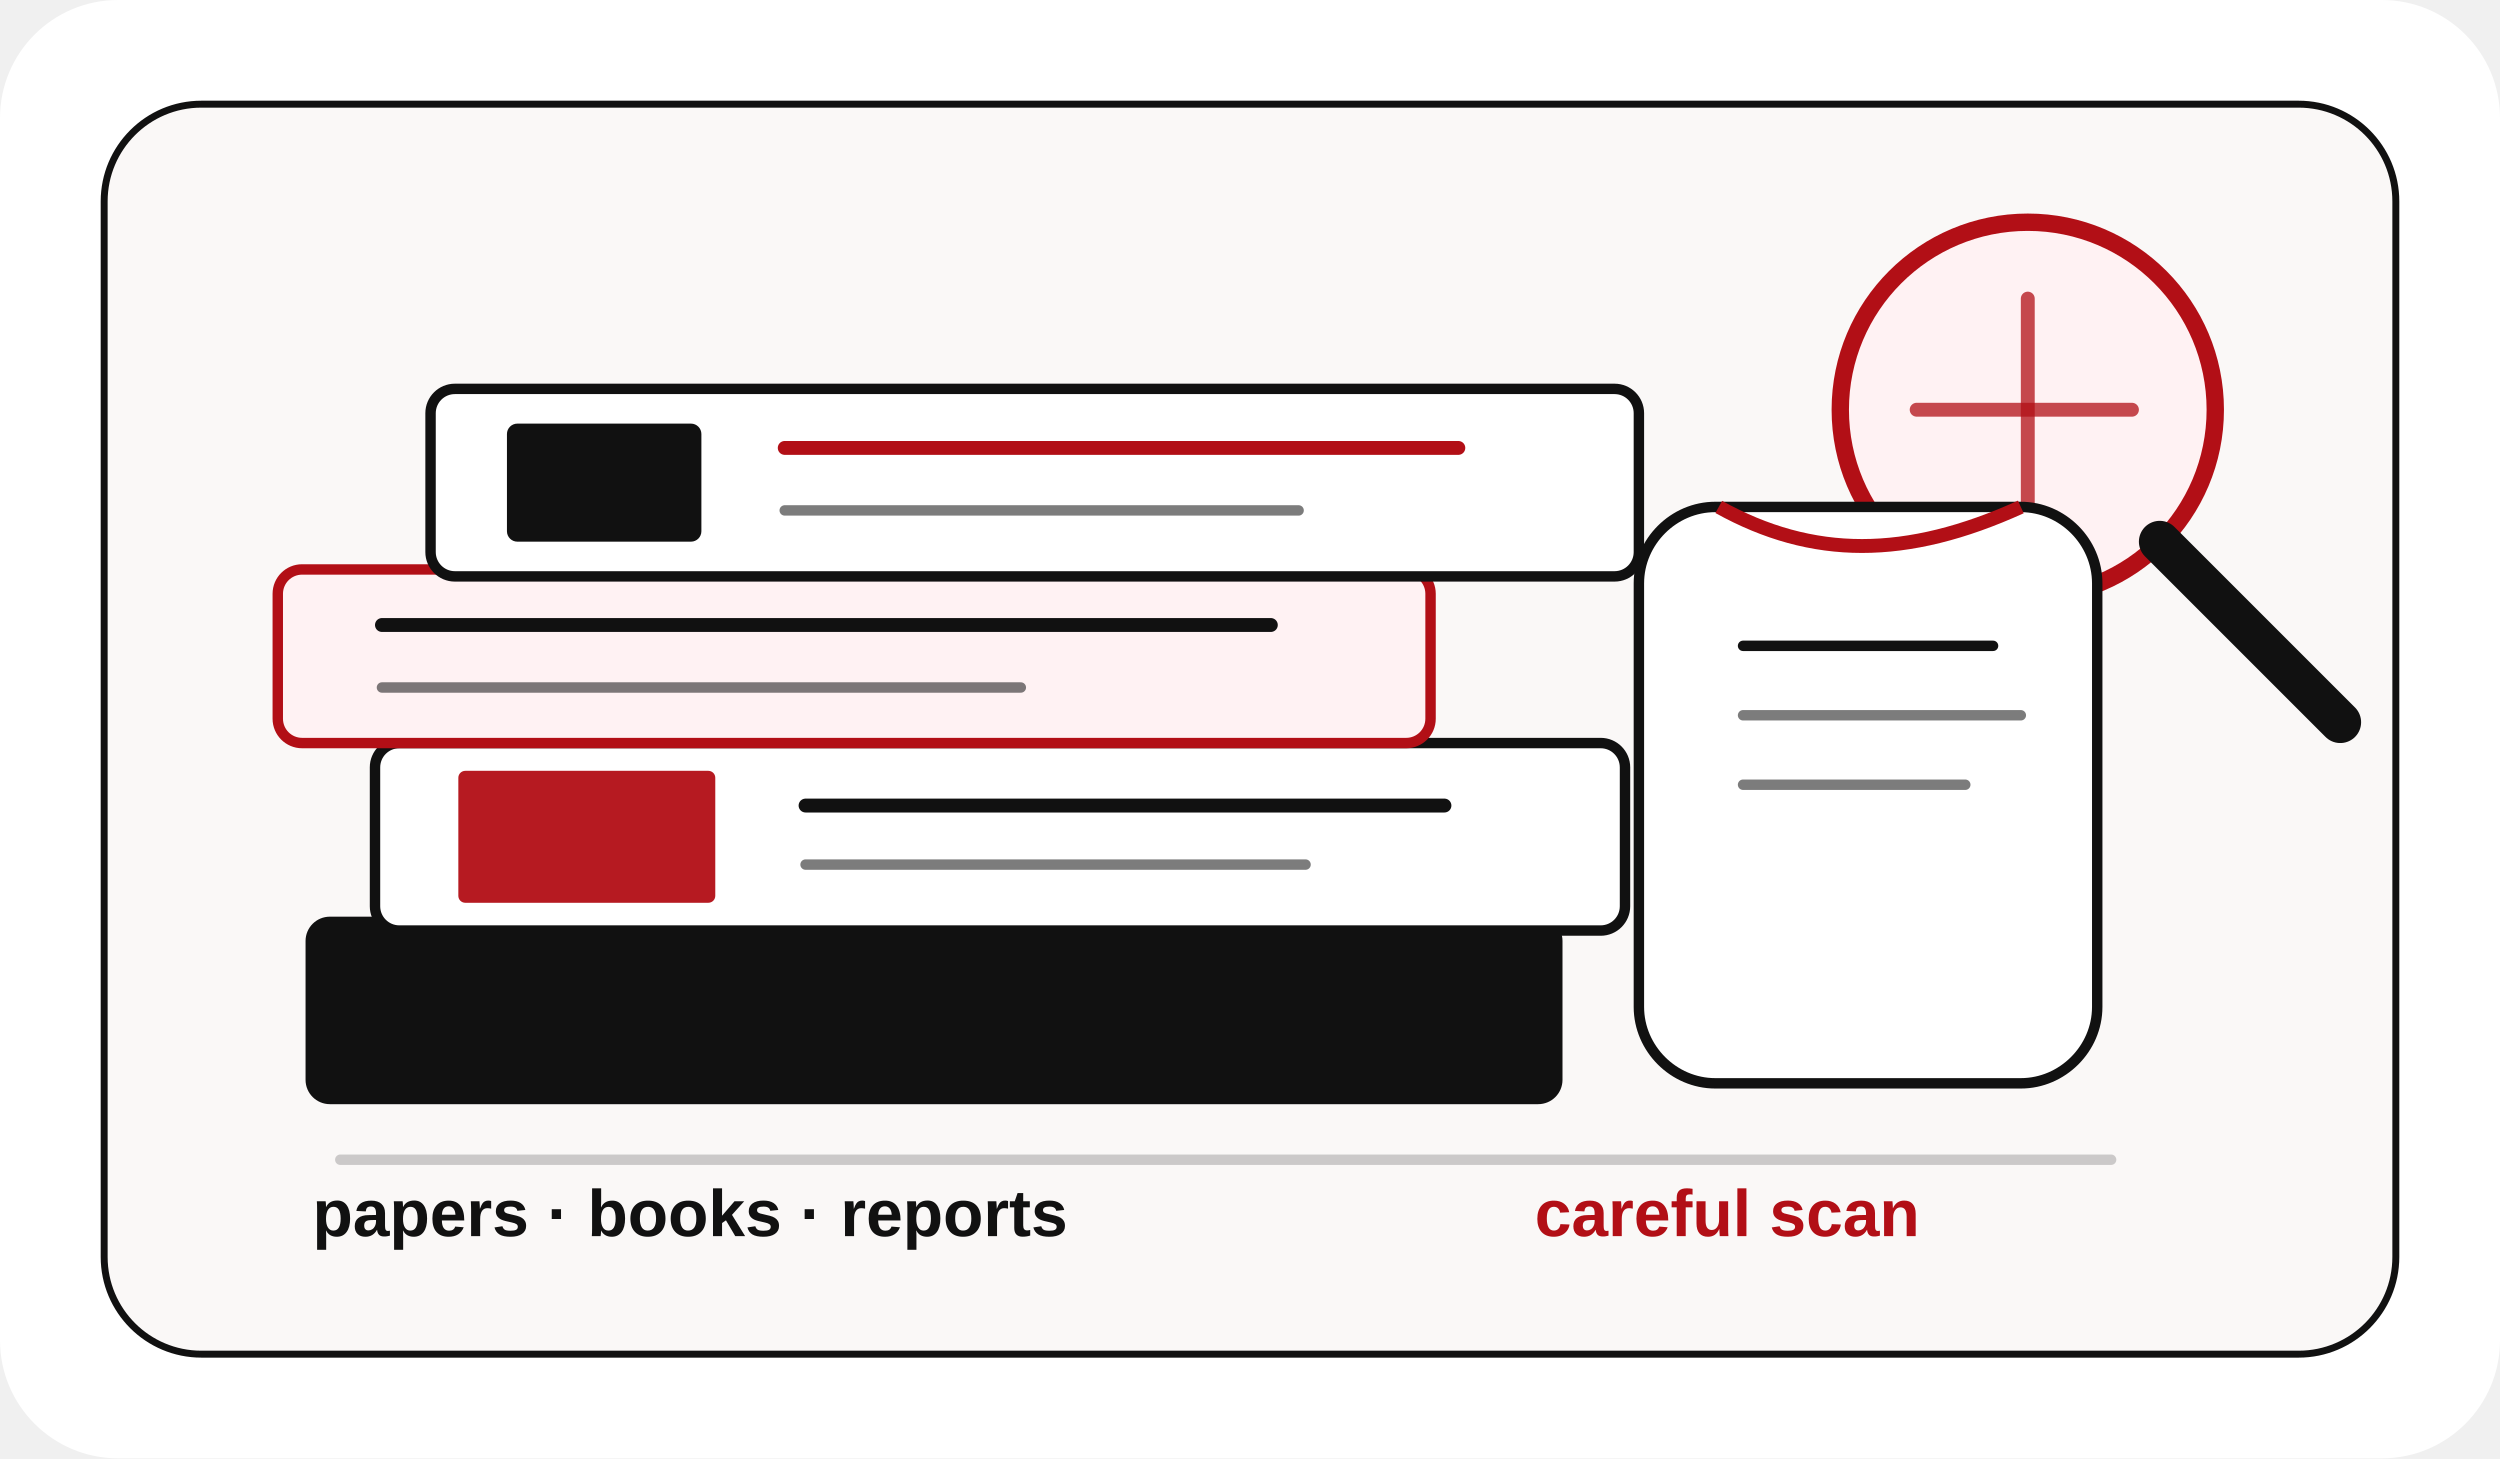
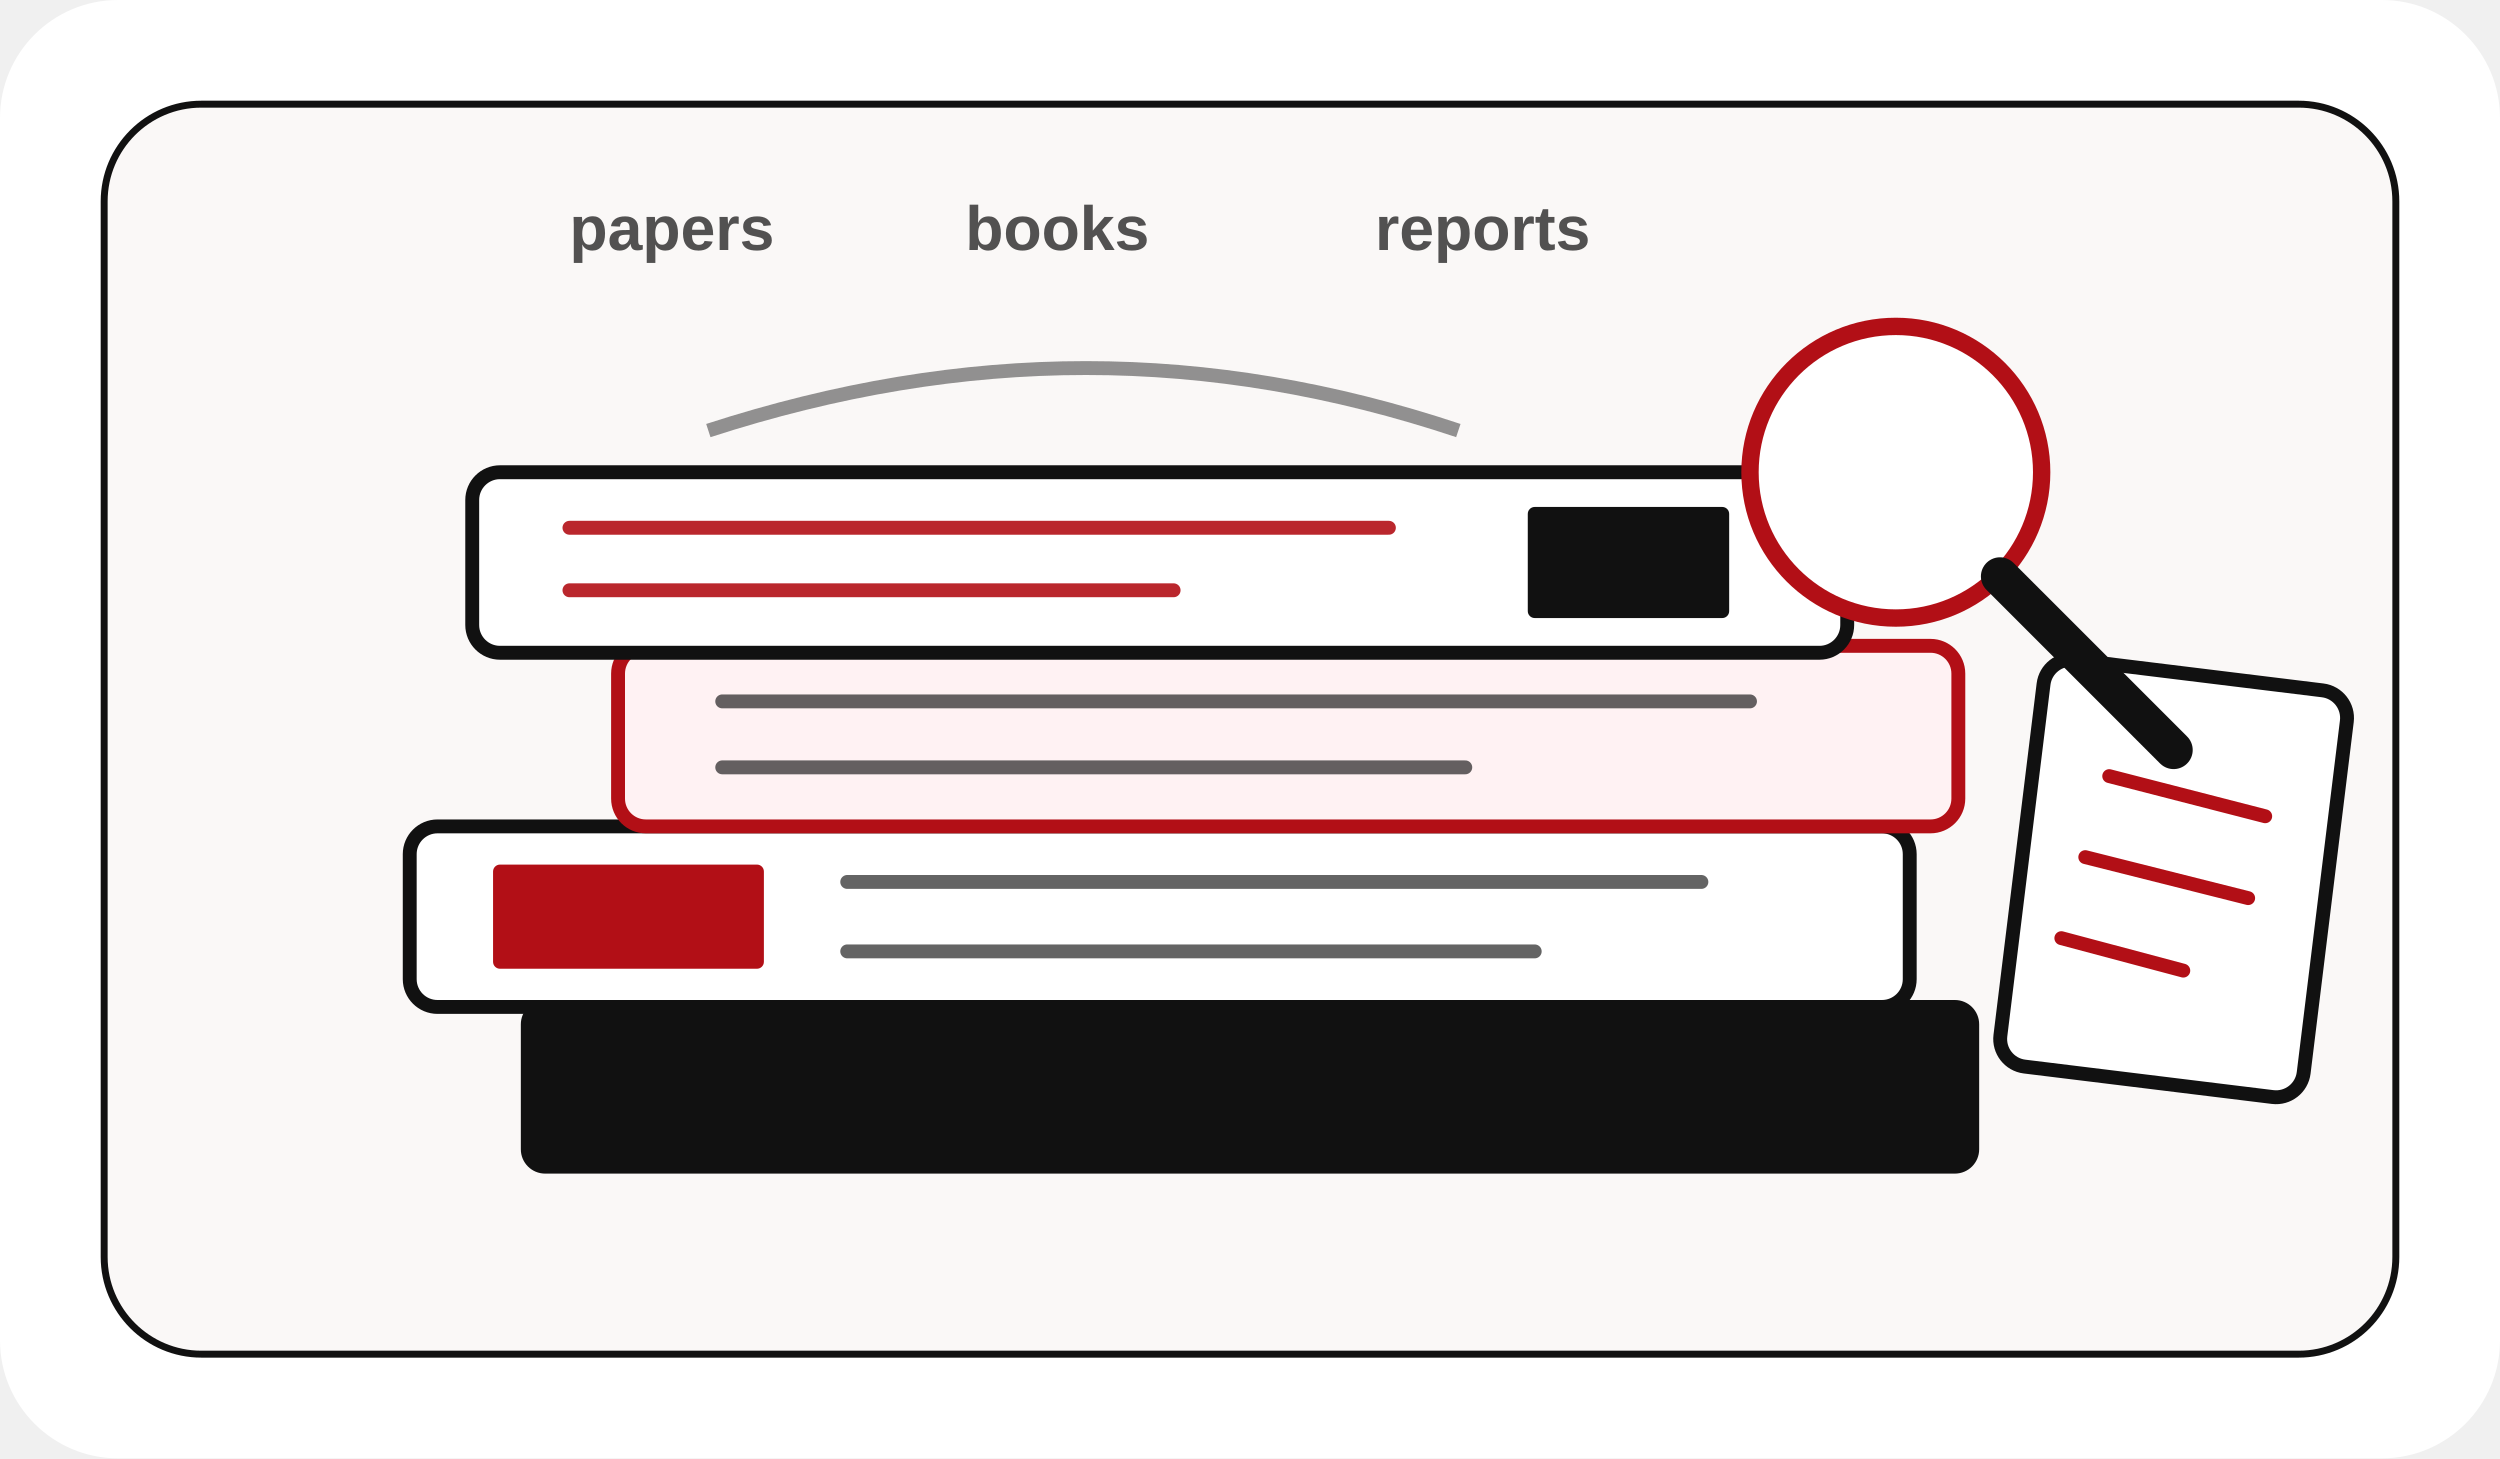
<svg xmlns="http://www.w3.org/2000/svg" viewBox="0 0 720 420" role="img" aria-labelledby="title desc">
  <rect width="720" height="420" rx="34" fill="#fff" />
  <rect x="30" y="30" width="660" height="360" rx="28" fill="#faf8f7" stroke="#111" stroke-width="2" />
-   <circle cx="584" cy="118" r="54" fill="#fff2f3" stroke="#b20f16" stroke-width="5" />
-   <line x1="622" y1="156" x2="674" y2="208" stroke="#111" stroke-width="12" stroke-linecap="round" />
-   <line x1="552" y1="118" x2="614" y2="118" stroke="#b20f16" stroke-width="4" stroke-linecap="round" opacity="0.75" />
-   <line x1="584" y1="86" x2="584" y2="150" stroke="#b20f16" stroke-width="4" stroke-linecap="round" opacity="0.75" />
-   <g transform="translate(88 104)">
-     <rect x="0" y="160" width="362" height="54" rx="7" fill="#111" />
-     <rect x="20" y="110" width="360" height="54" rx="7" fill="#fff" stroke="#111" stroke-width="3" />
-     <rect x="44" y="118" width="74" height="38" rx="2" fill="#b20f16" opacity="0.95" />
-     <line x1="144" y1="128" x2="328" y2="128" stroke="#111" stroke-width="4" stroke-linecap="round" />
-     <line x1="144" y1="145" x2="288" y2="145" stroke="#111" stroke-width="3" stroke-linecap="round" opacity="0.55" />
-     <rect x="-8" y="60" width="332" height="50" rx="7" fill="#fff2f3" stroke="#b20f16" stroke-width="3" />
-     <line x1="22" y1="76" x2="278" y2="76" stroke="#111" stroke-width="4" stroke-linecap="round" />
-     <line x1="22" y1="94" x2="206" y2="94" stroke="#111" stroke-width="3" stroke-linecap="round" opacity="0.55" />
-     <rect x="36" y="8" width="348" height="54" rx="7" fill="#fff" stroke="#111" stroke-width="3" />
-     <rect x="58" y="18" width="56" height="34" rx="3" fill="#111" />
-     <line x1="138" y1="25" x2="332" y2="25" stroke="#b20f16" stroke-width="4" stroke-linecap="round" />
-     <line x1="138" y1="43" x2="286" y2="43" stroke="#111" stroke-width="3" stroke-linecap="round" opacity="0.55" />
-     <path d="M406 42c-12 0-22 10-22 22v122c0 12 10 22 22 22h88c12 0 22-10 22-22V64c0-12-10-22-22-22h-88z" fill="#fff" stroke="#111" stroke-width="3" />
-     <path d="M407 42c27 15 54 15 87 0" fill="none" stroke="#b20f16" stroke-width="4" />
-     <line x1="414" y1="82" x2="486" y2="82" stroke="#111" stroke-width="3" stroke-linecap="round" />
-     <line x1="414" y1="102" x2="494" y2="102" stroke="#111" stroke-width="3" stroke-linecap="round" opacity="0.55" />
-     <line x1="414" y1="122" x2="478" y2="122" stroke="#111" stroke-width="3" stroke-linecap="round" opacity="0.55" />
+   <g transform="translate(118 100)">
+     <rect x="32" y="188" width="420" height="50" rx="7" fill="#111" />
+     <rect x="0" y="138" width="432" height="52" rx="8" fill="#fff" stroke="#111" stroke-width="4" />
+     <rect x="24" y="149" width="78" height="30" rx="2" fill="#b20f16" />
+     <path d="M126 154H372M126 174H324" stroke="#111" stroke-width="4" stroke-linecap="round" opacity="0.65" />
+     <rect x="60" y="86" width="386" height="52" rx="8" fill="#fff2f3" stroke="#b20f16" stroke-width="4" />
+     <path d="M90 102H386M90 121H304" stroke="#111" stroke-width="4" stroke-linecap="round" opacity="0.65" />
+     <rect x="18" y="36" width="396" height="52" rx="8" fill="#fff" stroke="#111" stroke-width="4" />
+     <rect x="322" y="46" width="58" height="32" rx="2" fill="#111" />
+     <path d="M46 52H282M46 70H220" stroke="#b20f16" stroke-width="4" stroke-linecap="round" opacity="0.9" />
+     <path d="M86 24C160 0 230 0 302 24" fill="none" stroke="#111" stroke-width="4" opacity="0.45" />
+     <rect x="464" y="94" width="88" height="118" rx="8" fill="#fff" stroke="#111" stroke-width="4" transform="rotate(7 508 153)" />
+     <path d="M486 126L532 132M482 150L530 156M478 174L514 179" stroke="#b20f16" stroke-width="4" stroke-linecap="round" transform="rotate(7 508 153)" />
  </g>
-   <path d="M98 334h510" stroke="#111" stroke-width="3" stroke-linecap="round" opacity="0.2" />
-   <text x="90" y="356" fill="#111" font-family="Arial, sans-serif" font-size="19" font-weight="700">papers · books · reports</text>
-   <text x="442" y="356" fill="#b20f16" font-family="Arial, sans-serif" font-size="19" font-weight="700">careful scan</text>
+   <g transform="translate(492 82)" fill="none" stroke-linecap="round">
+     <circle cx="54" cy="54" r="42" fill="#fff" stroke="#b20f16" stroke-width="5" />
+     <path d="M84 84L134 134" stroke="#111" stroke-width="11" />
+   </g>
+   <g font-family="Arial, sans-serif" font-size="18" font-weight="700" fill="#111" opacity="0.72">
+     <text x="164" y="72">papers</text>
+     <text x="278" y="72">books</text>
+     <text x="396" y="72">reports</text>
+   </g>
</svg>
